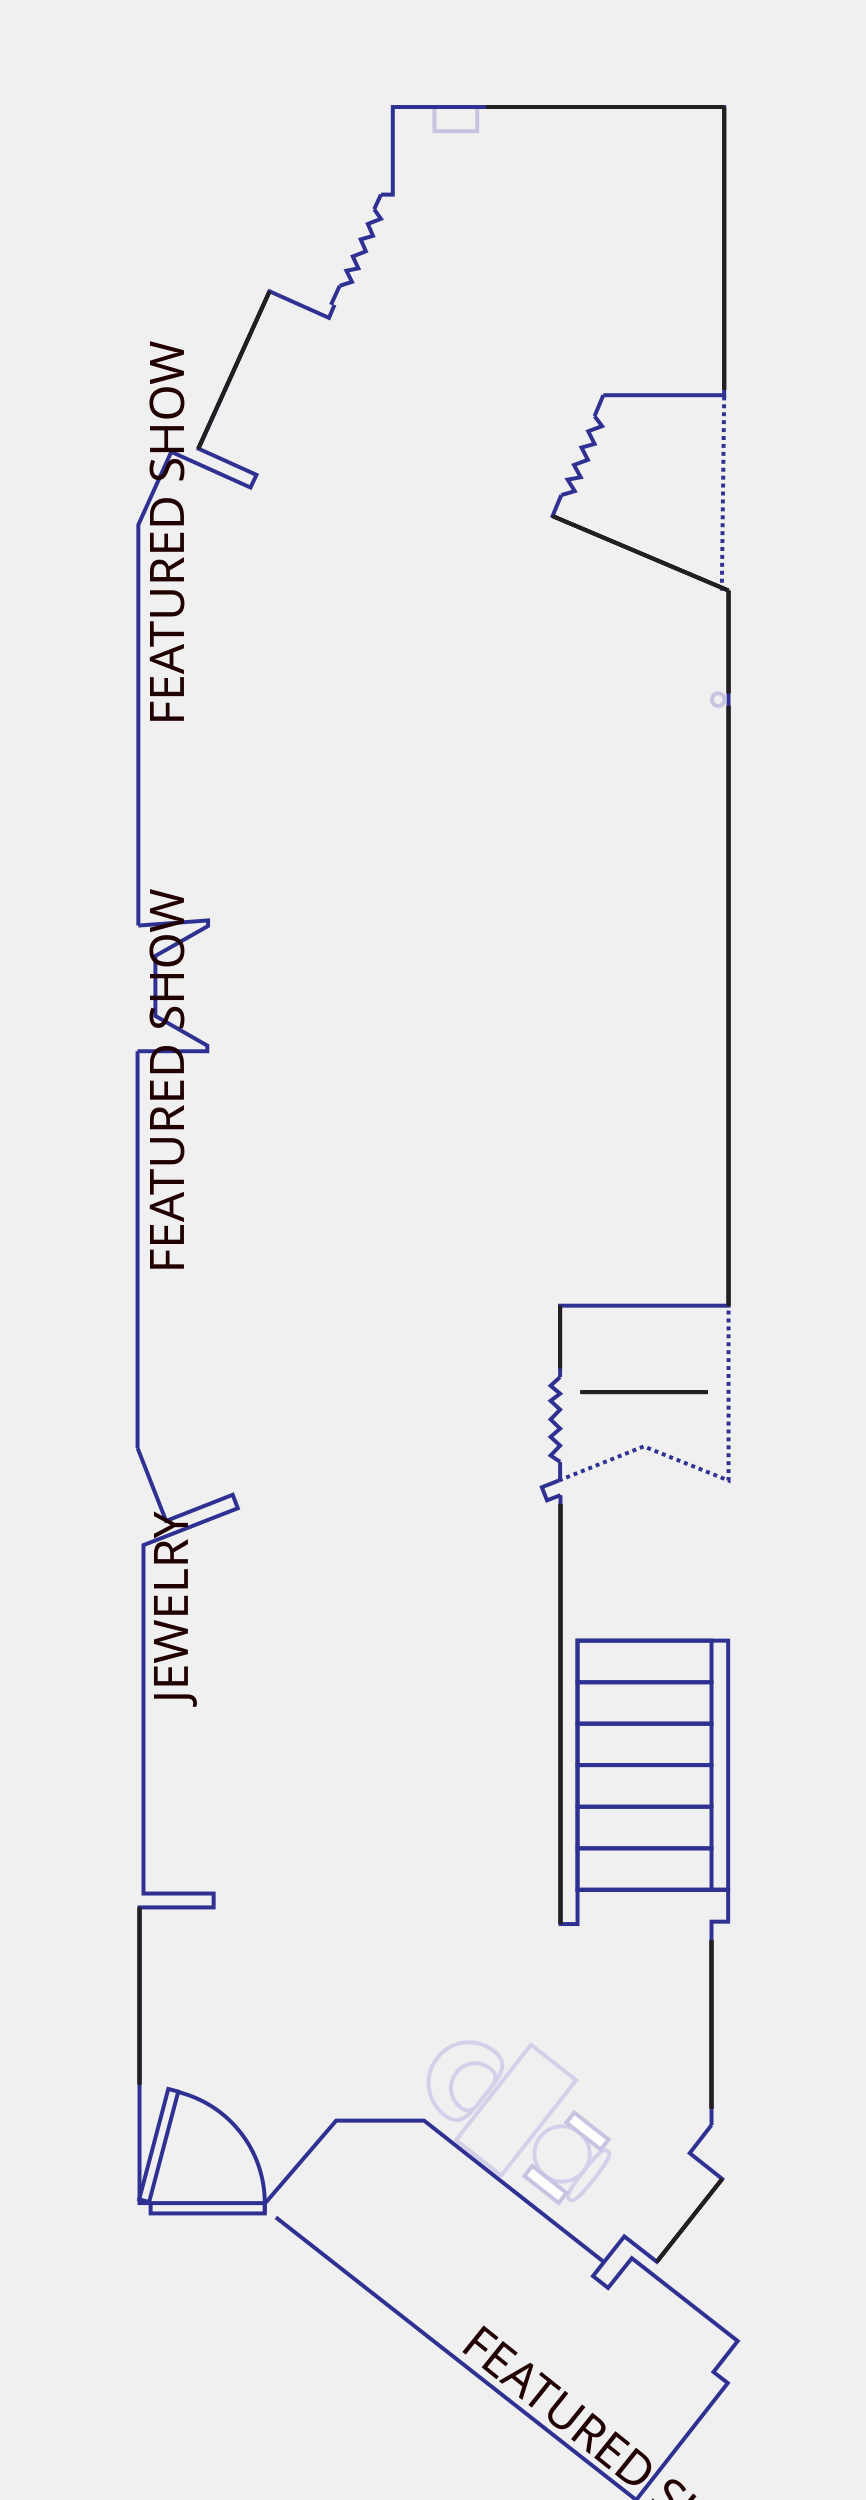
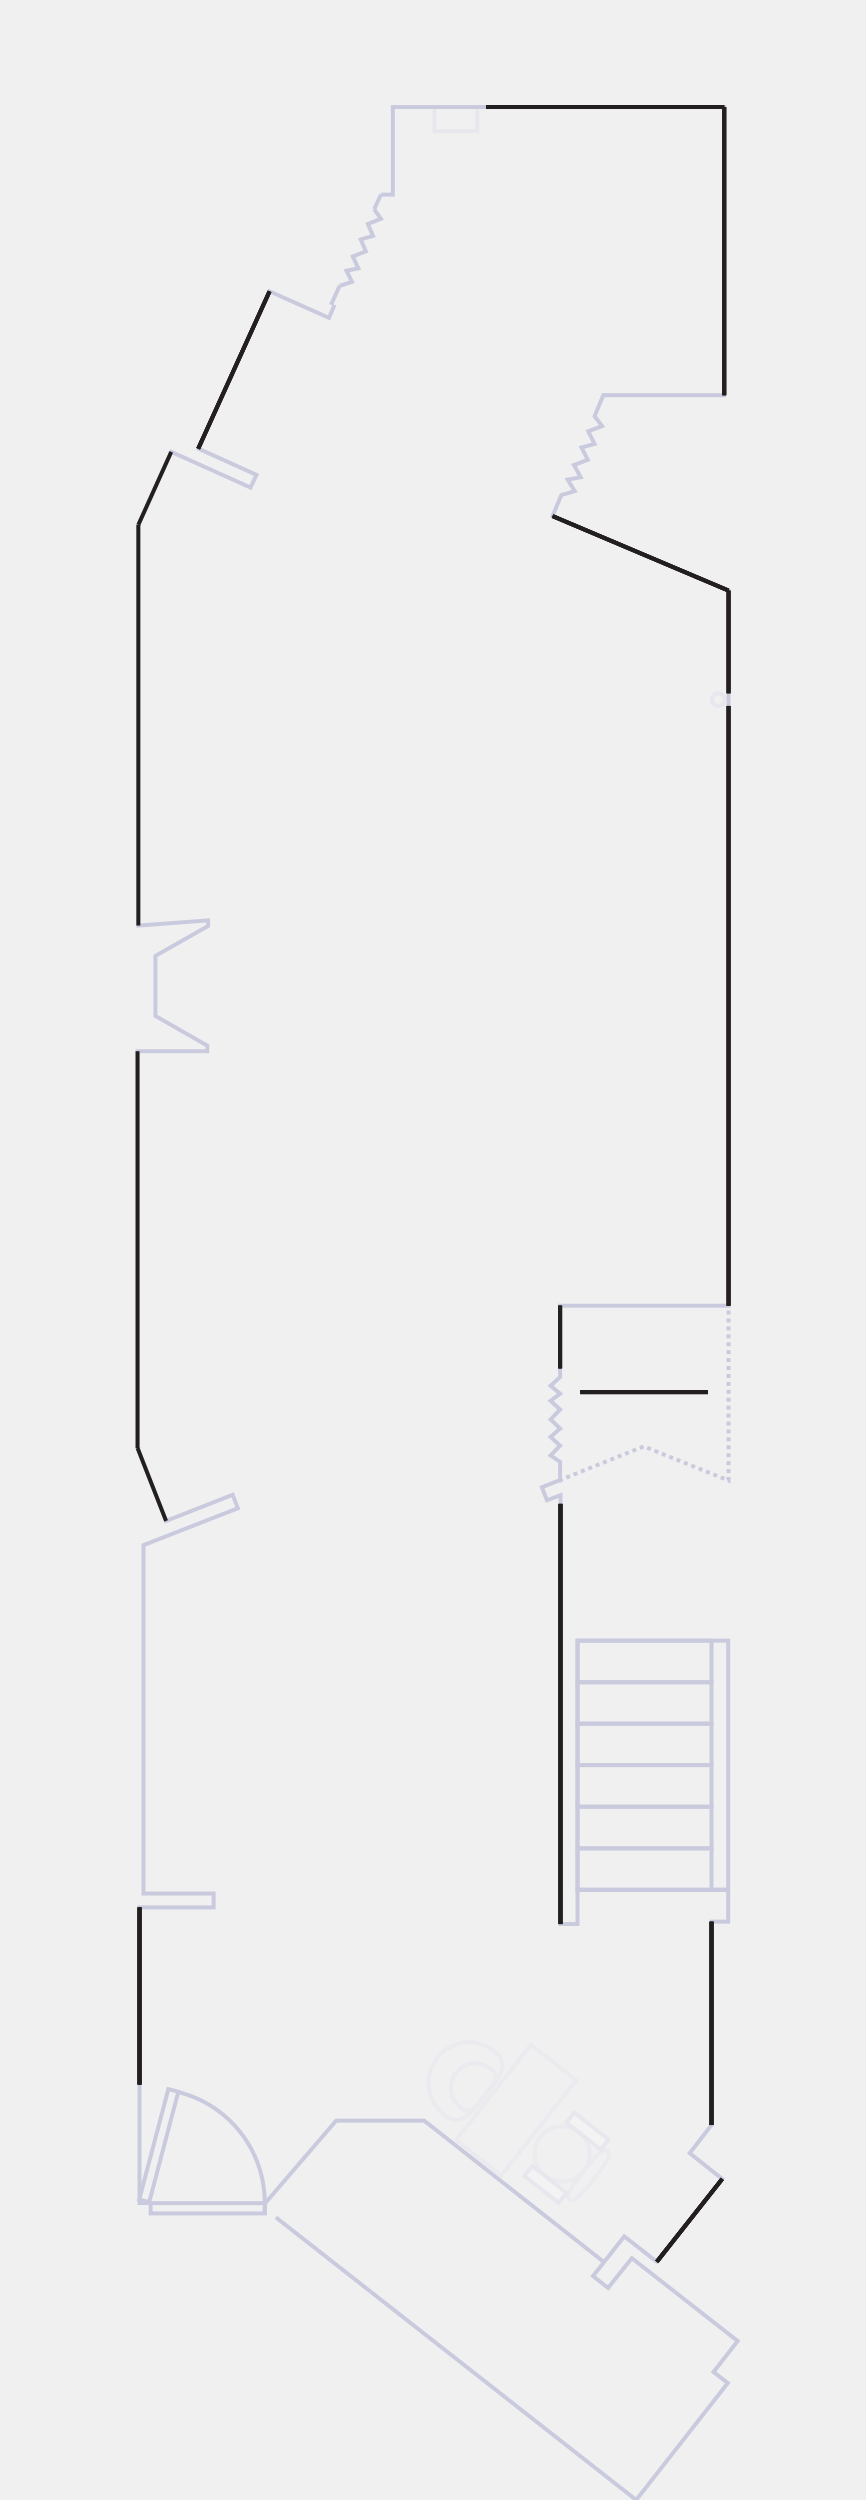
<svg xmlns="http://www.w3.org/2000/svg" version="1.1" id="Layer_1" x="0px" y="0px" viewBox="0 0 218.4 630.7" style="enable-background:new 0 0 218.4 630.7;" xml:space="preserve">
  <style type="text/css">
- 	.st0{fill:none;stroke:#2E3192;stroke-miterlimit:10;}
- 	.st1{fill:none;stroke:#C7C4E2;stroke-miterlimit:10;}
- 	.st2{fill:none;stroke:#2E3192;stroke-width:1;stroke-miterlimit:9.993;}
- 	.st3{fill:none;stroke:#2E3192;stroke-miterlimit:10;stroke-dasharray:1,1;}
- 	.st4{fill:none;stroke:#D3D1E9;stroke-width:1;stroke-miterlimit:10;}
- 	.st5{fill:none;stroke:#D3D1E9;stroke-miterlimit:10;}
- 	.st6{fill:#FFFFFF;stroke:#C7C4E2;stroke-width:1;stroke-miterlimit:10.008;}
- 	.st7{fill:#FFFFFF;stroke:#C7C4E2;stroke-width:1;stroke-miterlimit:9.997;}
- 	.st8{fill:#200000;}
- 	.st9{font-family:'MyriadPro-Bold';}
- 	.st10{font-size:12px;}
- 	.st11{font-size:11.995px;}
- 	.st12{fill:none;stroke:#231F20;stroke-miterlimit:10;}
+ 	.st0{opacity:0.2;}
+ 	.st1{fill:none;stroke:#2E3192;stroke-miterlimit:10;}
+ 	.st2{fill:none;stroke:#C7C4E2;stroke-miterlimit:10;}
+ 	.st3{fill:none;stroke:#2E3192;stroke-width:1;stroke-miterlimit:9.993;}
+ 	.st4{fill:none;stroke:#2E3192;stroke-miterlimit:10;stroke-dasharray:1,1;}
+ 	.st5{fill:none;stroke:#D3D1E9;stroke-width:1;stroke-miterlimit:10;}
+ 	.st6{fill:none;stroke:#D3D1E9;stroke-miterlimit:10;}
+ 	.st7{fill:#FFFFFF;stroke:#C7C4E2;stroke-width:1;stroke-miterlimit:10.009;}
+ 	.st8{fill:#FFFFFF;stroke:#C7C4E2;stroke-width:1;stroke-miterlimit:9.996;}
+ 	.st9{fill:none;stroke:#231F20;stroke-miterlimit:10;}
</style>
-   <g id="Upstairs_Base">
-     <polyline class="st0" points="141.3,368.8 138.9,367.2 141.3,364.7 138.9,362.5 141.3,360.4 138.9,358.1 141.3,355.6 138.9,353.4    141.3,351.6 138.9,349.6 141.3,347.4  " />
-     <polyline class="st0" points="150,105 151.9,107.5 148.4,108.8 150,112 146.7,112.9 148.3,116 144.8,117.3 146.5,120.4 143.2,121    145,123.9 141.6,124.9  " />
-     <line class="st0" x1="150" y1="105" x2="152.2" y2="99.7" />
-     <polyline class="st0" points="183.8,149 139.4,130.2 141.6,124.9  " />
+   <g id="Upstairs_Base" class="st0">
    <g>
-       <polyline class="st0" points="94.4,52.8 96.1,55.2 92.8,56.5 94.1,59.5 91,60.4 92.3,63.4 89,64.7 90.4,67.7 87.4,68.3 88.8,71.1     85.7,72.1   " />
-       <line class="st0" x1="83.5" y1="76.9" x2="85.7" y2="72.1" />
+       <polyline class="st1" points="94.4,52.8 96.1,55.2 92.8,56.5 94.1,59.5 91,60.4 92.3,63.4 89,64.7 90.4,67.7 87.4,68.3 88.8,71.1     85.7,72.1   " />
+       <line class="st1" x1="83.5" y1="76.9" x2="85.7" y2="72.1" />
    </g>
-     <line class="st0" x1="34.7" y1="265.2" x2="34.7" y2="365.3" />
-     <polyline class="st0" points="34.9,233.5 52.5,232.2 52.5,233.6 39.3,241.1 39.2,241.2 39.2,256.3 52.3,263.8 52.3,265.2    34.7,265.2  " />
-     <polyline class="st0" points="34.9,233.5 34.9,132.4 43.2,114 63.2,123 64.7,119.8 50.1,113.2 68,73.5 83,80.2 84.4,76.9  " />
-     <polyline class="st0" points="38,555.8 35.2,555.8 35.2,481.2 53.9,481.2 53.9,477.7 36.2,477.7 36.2,389.8 36.2,389.8 60,380.5    58.7,377.1 41.9,383.7 34.7,365.3  " />
-     <line class="st0" x1="141.3" y1="373.5" x2="141.3" y2="368.8" />
-     <polyline class="st0" points="141.4,377.2 138,378.5 136.7,375.2 141,373.5  " />
-     <line class="st0" x1="66.8" y1="555.9" x2="66.8" y2="558.4" />
-     <rect x="145.7" y="413.9" class="st0" width="38" height="62.9" />
-     <rect x="145.7" y="466.3" class="st0" width="33.8" height="10.5" />
-     <rect x="145.7" y="455.8" class="st0" width="33.8" height="10.5" />
-     <rect x="145.7" y="445.3" class="st0" width="33.8" height="10.5" />
-     <rect x="145.7" y="434.8" class="st0" width="33.8" height="10.5" />
-     <rect x="145.7" y="424.4" class="st0" width="33.8" height="10.5" />
-     <rect x="145.7" y="413.9" class="st0" width="33.8" height="10.5" />
-     <rect x="109.6" y="27" class="st1" width="10.8" height="6.1" />
+     <polyline class="st1" points="38,555.8 35.2,555.8 35.2,481.2 53.9,481.2 53.9,477.7 36.2,477.7 36.2,389.8 36.2,389.8 60,380.5    58.7,377.1 41.9,383.7 34.7,365.3 34.7,265.2 52.3,265.2 52.3,263.8 39.2,256.3 39.2,241.2 39.3,241.1 52.5,233.6 52.5,232.2    34.9,233.5 34.9,132.4 43.2,114 63.2,123 64.7,119.8 50.1,113.2 68,73.5 83,80.2 84.4,76.9  " />
+     <line class="st1" x1="66.8" y1="555.9" x2="66.8" y2="558.4" />
+     <rect x="145.7" y="413.9" class="st1" width="38" height="62.9" />
+     <rect x="145.7" y="466.3" class="st1" width="33.8" height="10.5" />
+     <rect x="145.7" y="455.8" class="st1" width="33.8" height="10.5" />
+     <rect x="145.7" y="445.3" class="st1" width="33.8" height="10.5" />
+     <rect x="145.7" y="434.8" class="st1" width="33.8" height="10.5" />
+     <rect x="145.7" y="424.4" class="st1" width="33.8" height="10.5" />
+     <rect x="145.7" y="413.9" class="st1" width="33.8" height="10.5" />
+     <rect x="109.6" y="27" class="st2" width="10.8" height="6.1" />
    <g>
-       <rect x="25.7" y="540" transform="matrix(0.255 -0.9669 0.9669 0.255 -493.5656 441.9968)" class="st2" width="28.8" height="2.6" />
-       <rect x="38" y="555.8" class="st0" width="28.8" height="2.6" />
-       <path class="st0" d="M45,527.8c12.5,3.1,21.8,14.4,21.8,28" />
+       <rect x="25.6" y="540" transform="matrix(0.255 -0.9669 0.9669 0.255 -493.5293 441.9489)" class="st3" width="28.8" height="2.6" />
+       <rect x="38" y="555.8" class="st1" width="28.8" height="2.6" />
+       <path class="st1" d="M45,527.8c12.5,3.1,21.8,14.4,21.8,28" />
    </g>
-     <line class="st0" x1="96.1" y1="49.1" x2="94.4" y2="52.8" />
-     <polyline class="st0" points="183.8,149 183.8,329.4 141.3,329.4 141.3,347.4  " />
-     <line class="st3" x1="182.1" y1="149" x2="182.7" y2="99.7" />
-     <polyline class="st3" points="141,373.5 162.4,364.9 183.8,373.5 183.8,329.4  " />
-     <path class="st3" d="M67.9,67.6" />
-     <circle class="st1" cx="181.2" cy="176.5" r="1.6" />
-     <polyline class="st0" points="141.4,377.2 141.4,485.4 145.7,485.4 145.7,476.7 179.5,476.7  " />
-     <polyline class="st0" points="179.5,536.1 174,543.2 182.2,549.7 165.7,570.6 157.5,564.2 149.6,574.2 153.4,577.2 159.4,569.7    186.1,590.6 180,598.4 183.6,601.2 160.5,630.7 69.6,559.4  " />
-     <polyline class="st0" points="152.4,570.7 107,535 84.8,535 67,555.7  " />
-     <polyline class="st0" points="152.2,99.7 182.7,99.7 182.7,27 120.4,27 109.6,27 99.1,27 99.1,49.1 96.1,49.1  " />
-     <polyline class="st0" points="179.5,476.7 183.7,476.7 183.7,484.8 179.5,484.8 179.5,536.1  " />
-     <rect x="114.9" y="525.1" transform="matrix(0.6181 -0.7861 0.7861 0.6181 -368.7603 305.6584)" class="st4" width="30.6" height="14.5" />
+     <line class="st1" x1="96.1" y1="49.1" x2="94.4" y2="52.8" />
+     <polyline class="st4" points="141,373.5 162.4,364.9 183.8,373.5 183.8,329.4  " />
+     <path class="st4" d="M67.9,67.6" />
+     <circle class="st2" cx="181.2" cy="176.5" r="1.6" />
+     <polyline class="st1" points="152.4,570.7 107,535 84.8,535 67,555.7  " />
+     <polyline class="st1" points="179.5,476.7 145.7,476.7 145.7,485.4 141.4,485.4 141.4,377.2 138,378.5 136.7,375.2 141,373.5    141.3,373.5 141.3,368.8 138.9,367.2 141.3,364.7 138.9,362.5 141.3,360.4 138.9,358.1 141.3,355.6 138.9,353.4 141.3,351.6    138.9,349.6 141.3,347.4 141.3,329.4 183.8,329.4 183.8,149 139.4,130.2 141.6,124.9 145,123.9 143.2,121 146.5,120.4 144.8,117.3    148.3,116 146.7,112.9 150,112 148.4,108.8 151.9,107.5 150,105 152.2,99.7 182.7,99.7 182.7,27 120.4,27 109.6,27 99.1,27    99.1,49.1 96.1,49.1  " />
+     <polyline class="st1" points="179.5,476.7 183.7,476.7 183.7,484.8 179.5,484.8 179.5,536.1 174,543.2 182.2,549.7 165.7,570.6    157.5,564.2 149.6,574.2 153.4,577.2 159.4,569.7 186.1,590.6 180,598.4 183.6,601.2 160.5,630.7 69.6,559.4  " />
+     <rect x="114.9" y="525.1" transform="matrix(0.6181 -0.7861 0.7861 0.6181 -368.7609 305.6535)" class="st5" width="30.6" height="14.5" />
    <g>
-       <path class="st5" d="M124.6,517.4c4.4,3.5,1.2,6.8-2.3,11.2s-5.9,8.4-10.3,4.9s-5.2-9.9-1.7-14.3    C113.7,514.7,120.1,513.9,124.6,517.4z" />
-       <path class="st5" d="M123.7,521.9c2.7,2.1,0.7,4.1-1.4,6.8s-3.6,5.1-6.2,2.9c-2.7-2.1-3.1-6-1-8.7    C117.1,520.2,121,519.7,123.7,521.9z" />
+       <path class="st6" d="M124.6,517.4c4.4,3.5,1.2,6.8-2.3,11.2s-5.9,8.4-10.3,4.9s-5.2-9.9-1.7-14.3    C113.7,514.7,120.1,513.9,124.6,517.4z" />
+       <path class="st6" d="M123.7,521.9c2.7,2.1,0.7,4.1-1.4,6.8s-3.6,5.1-6.2,2.9c-2.7-2.1-3.1-6-1-8.7    C117.1,520.2,121,519.7,123.7,521.9z" />
    </g>
    <g>
-       <path class="st5" d="M146.1,537.9c3,2.4,3.6,6.8,1.2,9.8c-2.4,3-6.8,3.6-9.8,1.2c-3-2.4-3.6-6.8-1.2-9.8    C138.6,536.1,143,535.5,146.1,537.9z" />
-       <path class="st5" d="M153.3,542.7c0.7,0.6,1,1.4-3.5,7.1c-4.5,5.7-5.4,5.6-6.1,5.1c-0.7-0.6-1-1.4,3.5-7.1    C151.7,542,152.6,542.1,153.3,542.7z" />
-       <rect x="146.6" y="532.1" transform="matrix(0.6183 -0.786 0.786 0.6183 -365.9828 321.7102)" class="st6" width="3.2" height="11" />
-       <rect x="136" y="545.6" transform="matrix(0.6182 -0.786 0.786 0.6182 -380.6327 318.5536)" class="st7" width="3.2" height="11" />
-     </g>
-     <g id="featured-show-jl">
-       <text transform="matrix(0 -1 1 0 46.4052 183)" class="st8 st9 st10">FEATURED SHOW</text>
-     </g>
-     <g id="featured-show-jl_1_">
-       <text transform="matrix(0 -1 1 0 46.4052 321.2188)" class="st8 st9 st10">FEATURED SHOW</text>
-     </g>
-     <g id="featured-show-jl_2_">
-       <text transform="matrix(0.78 0.6257 -0.6257 0.78 115.749 592.621)" class="st8 st9 st11">FEATURED SHOW</text>
-     </g>
-     <g id="jewelry-jl">
-       <text transform="matrix(0 -1 1 0 47.4059 429.6504)" class="st8 st9 st10">JEWELRY</text>
+       <path class="st6" d="M146.1,537.9c3,2.4,3.6,6.8,1.2,9.8c-2.4,3-6.8,3.6-9.8,1.2c-3-2.4-3.6-6.8-1.2-9.8    C138.6,536.1,143,535.5,146.1,537.9z" />
+       <path class="st6" d="M153.3,542.7c0.7,0.6,1,1.4-3.5,7.1c-4.5,5.7-5.4,5.6-6.1,5.1c-0.7-0.6-1-1.4,3.5-7.1    C151.7,542,152.6,542.1,153.3,542.7z" />
+       <rect x="146.6" y="532.1" transform="matrix(0.6183 -0.786 0.786 0.6183 -365.9793 321.708)" class="st7" width="3.2" height="11" />
+       <rect x="136" y="545.6" transform="matrix(0.6182 -0.786 0.786 0.6182 -380.631 318.553)" class="st8" width="3.2" height="11" />
    </g>
  </g>
  <g id="u00">
-     <line id="ccw_6_" class="st12" x1="68" y1="73.5" x2="50" y2="113.2" />
-     <line class="st12" x1="122.7" y1="27" x2="182.7" y2="27" />
-     <line class="st12" x1="182.7" y1="27" x2="182.7" y2="98.3" />
-     <line class="st12" x1="139.4" y1="130.2" x2="183.8" y2="149" />
-     <line class="st12" x1="183.8" y1="149" x2="183.8" y2="174.9" />
-     <line class="st12" x1="183.8" y1="178.1" x2="183.8" y2="329.4" />
-     <line class="st12" x1="141.3" y1="329.4" x2="141.3" y2="345.2" />
-     <line class="st12" x1="141.4" y1="379.4" x2="141.4" y2="485.4" />
-     <line id="ccw" class="st12" x1="35.2" y1="481.2" x2="35.2" y2="525.9" />
-     <line id="ccw_2_" class="st12" x1="165.7" y1="570.6" x2="182.2" y2="549.7" />
-     <line id="ccw_1_" class="st12" x1="179.5" y1="532" x2="179.5" y2="489.5" />
-     <line class="st12" x1="146.4" y1="351.2" x2="178.6" y2="351.2" />
+     <line class="st9" x1="50" y1="113.2" x2="68" y2="73.5" />
+     <line class="st9" x1="122.7" y1="27" x2="182.7" y2="27" />
+     <line class="st9" x1="182.7" y1="27" x2="182.7" y2="99.7" />
+     <line class="st9" x1="139.4" y1="130.2" x2="183.8" y2="149" />
+     <line class="st9" x1="183.8" y1="149" x2="183.8" y2="174.9" />
+     <line class="st9" x1="183.8" y1="178.1" x2="183.8" y2="329.4" />
+     <line class="st9" x1="141.3" y1="329.4" x2="141.3" y2="345.2" />
+     <line class="st9" x1="141.4" y1="379.4" x2="141.4" y2="485.4" />
+     <line id="ccw" class="st9" x1="35.2" y1="481.2" x2="35.2" y2="525.9" />
+     <line id="ccw_2_" class="st9" x1="165.7" y1="570.6" x2="182.2" y2="549.7" />
+     <line id="ccw_1_" class="st9" x1="179.5" y1="536.1" x2="179.5" y2="484.8" />
+     <line class="st9" x1="146.4" y1="351.2" x2="178.6" y2="351.2" />
  </g>
  <g id="u01">
-     <line class="st12" x1="122.7" y1="27" x2="182.7" y2="27" />
-     <line class="st12" x1="182.7" y1="27" x2="182.7" y2="98.3" />
-     <line id="ccw_7_" class="st12" x1="68" y1="73.5" x2="50" y2="113.2" />
-     <line class="st12" x1="139.4" y1="130.2" x2="183.8" y2="149" />
-     <line class="st12" x1="183.8" y1="149" x2="183.8" y2="174.9" />
-     <line class="st12" x1="183.8" y1="178.1" x2="183.8" y2="329.4" />
-     <line class="st12" x1="141.3" y1="329.4" x2="141.3" y2="345.2" />
-     <line class="st12" x1="141.4" y1="379.4" x2="141.4" y2="485.4" />
-     <line id="ccw_5_" class="st12" x1="35.2" y1="481.2" x2="35.2" y2="525.9" />
-     <line id="ccw_4_" class="st12" x1="165.7" y1="570.6" x2="182.2" y2="549.7" />
-     <line id="ccw_3_" class="st12" x1="179.5" y1="532" x2="179.5" y2="489.5" />
-     <line class="st12" x1="146.4" y1="351.2" x2="178.6" y2="351.2" />
+     <line class="st9" x1="122.7" y1="27" x2="182.7" y2="27" />
+     <line class="st9" x1="182.7" y1="27" x2="182.7" y2="99.7" />
+     <line id="ccw_7_" class="st9" x1="68" y1="73.5" x2="50" y2="113.2" />
+     <line class="st9" x1="139.4" y1="130.2" x2="183.8" y2="149" />
+     <line class="st9" x1="183.8" y1="149" x2="183.8" y2="174.9" />
+     <line class="st9" x1="183.8" y1="178.1" x2="183.8" y2="329.4" />
+     <line class="st9" x1="141.3" y1="329.4" x2="141.3" y2="345.2" />
+     <line class="st9" x1="141.4" y1="379.4" x2="141.4" y2="485.4" />
+     <line id="ccw_5_" class="st9" x1="35.2" y1="481.2" x2="35.2" y2="525.9" />
+     <line id="ccw_4_" class="st9" x1="165.7" y1="570.6" x2="182.2" y2="549.7" />
+     <line id="ccw_3_" class="st9" x1="179.5" y1="536.1" x2="179.5" y2="484.8" />
+     <line class="st9" x1="146.4" y1="351.2" x2="178.6" y2="351.2" />
+   </g>
+   <g id="test0">
+     <line class="st9" x1="122.7" y1="27" x2="182.7" y2="27" />
+     <line class="st9" x1="182.7" y1="27" x2="182.7" y2="99.7" />
+     <line class="st9" x1="139.4" y1="130.2" x2="183.8" y2="149" />
+     <line class="st9" x1="183.8" y1="149" x2="183.8" y2="174.9" />
+     <line class="st9" x1="183.8" y1="178.1" x2="183.8" y2="329.4" />
+     <line class="st9" x1="141.3" y1="329.4" x2="141.3" y2="345.2" />
+     <line class="st9" x1="141.4" y1="379.4" x2="141.4" y2="485.4" />
+     <line id="ccw_12_" class="st9" x1="35.2" y1="481.2" x2="35.2" y2="525.9" />
+     <line id="ccw_11_" class="st9" x1="165.7" y1="570.6" x2="182.2" y2="549.7" />
+     <line id="ccw_6_" class="st9" x1="179.5" y1="536.1" x2="179.5" y2="484.8" />
+     <line class="st9" x1="146.4" y1="351.2" x2="178.6" y2="351.2" />
+   </g>
+   <g id="test1">
+     <line class="st9" x1="41.9" y1="383.7" x2="34.7" y2="365.3" />
+     <line class="st9" x1="34.7" y1="365.3" x2="34.7" y2="265.2" />
+     <line class="st9" x1="34.9" y1="233.5" x2="34.9" y2="132.4" />
+     <line class="st9" x1="34.9" y1="132.4" x2="43.2" y2="114" />
+     <line class="st9" x1="50" y1="113.2" x2="68" y2="73.5" />
+     <line class="st9" x1="122.7" y1="27" x2="182.7" y2="27" />
+     <line class="st9" x1="182.7" y1="27" x2="182.7" y2="99.7" />
+     <line class="st9" x1="141.3" y1="329.4" x2="141.3" y2="345.2" />
+     <line class="st9" x1="141.4" y1="379.4" x2="141.4" y2="485.4" />
+     <line id="ccw_10_" class="st9" x1="35.2" y1="481.2" x2="35.2" y2="525.9" />
+     <line id="ccw_9_" class="st9" x1="165.7" y1="570.6" x2="182.2" y2="549.7" />
+     <line id="ccw_8_" class="st9" x1="179.5" y1="536.1" x2="179.5" y2="484.8" />
+     <line class="st9" x1="146.4" y1="351.2" x2="178.6" y2="351.2" />
  </g>
</svg>
